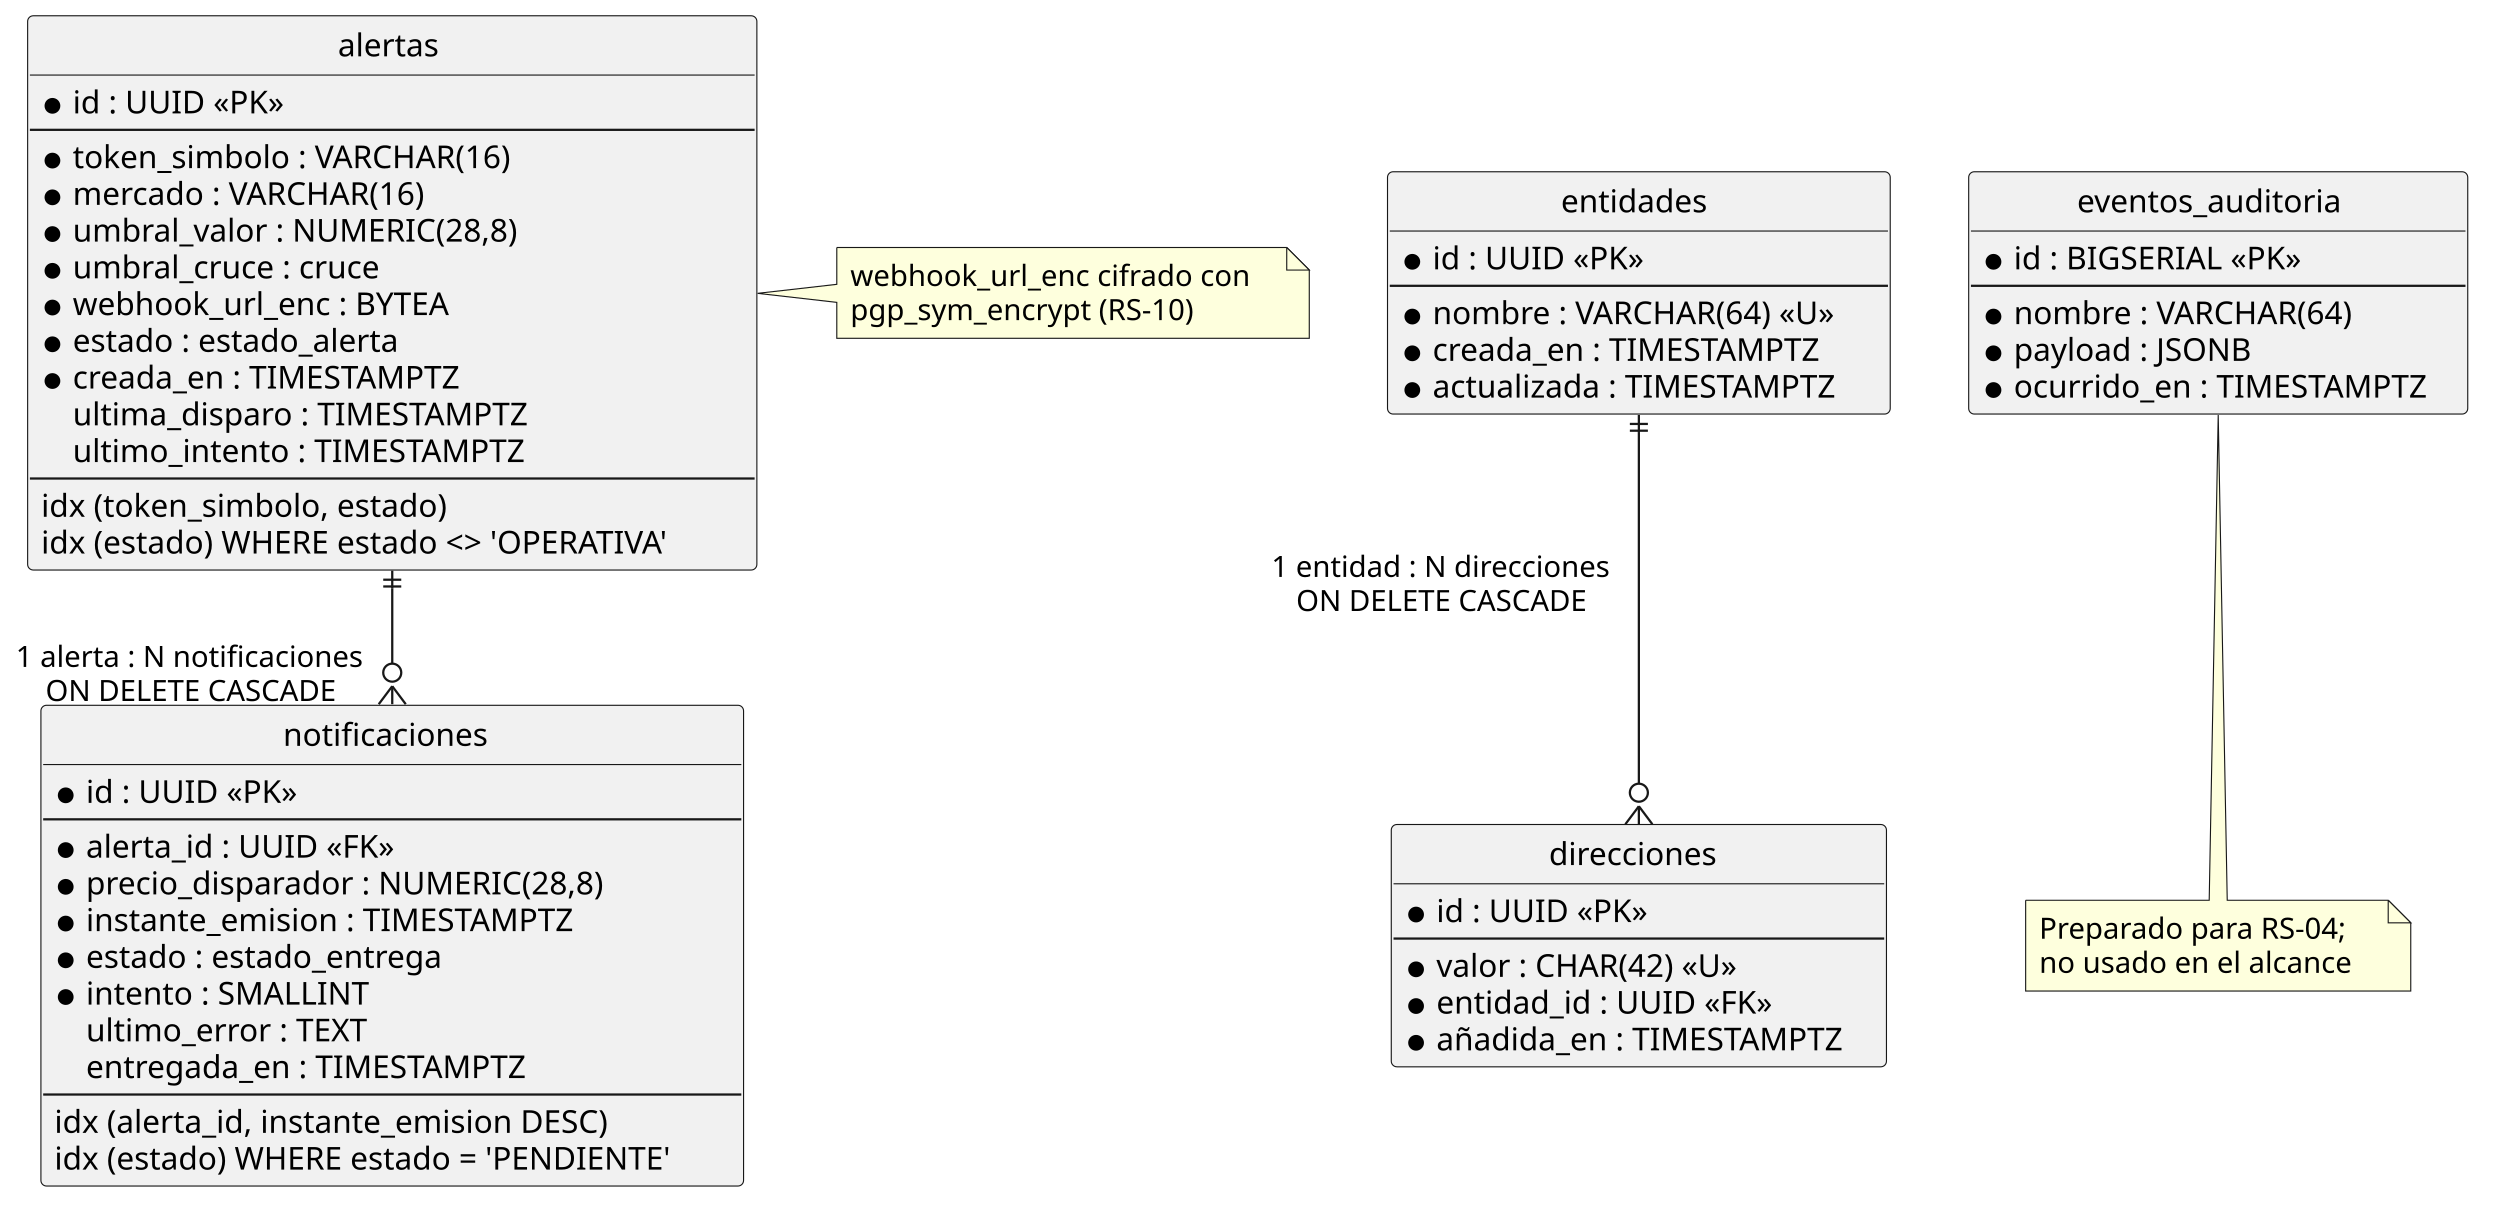
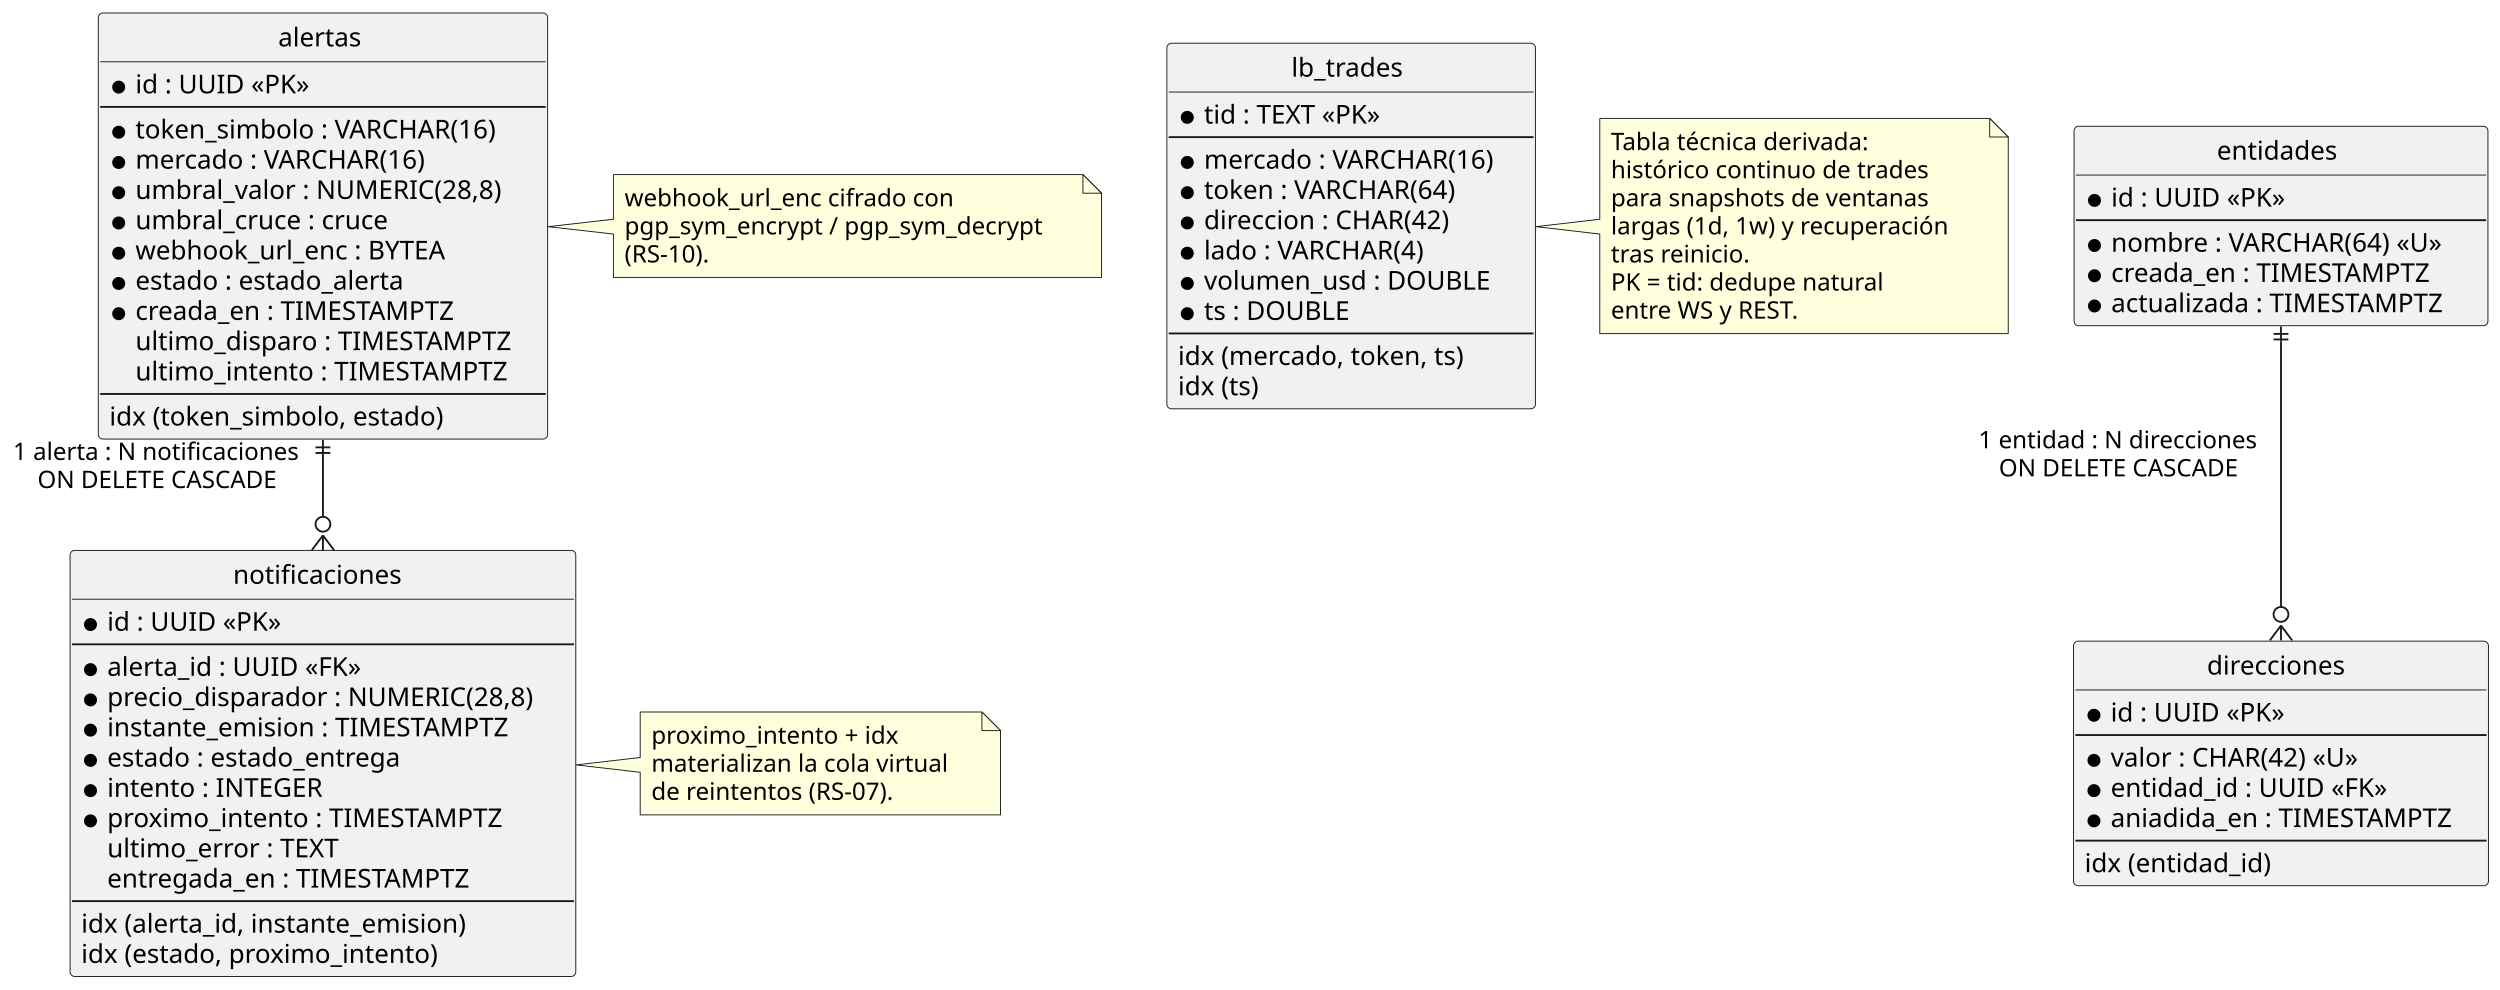
- <svg xmlns="http://www.w3.org/2000/svg" contentStyleType="text/css" data-diagram-type="CLASS" height="541px" preserveAspectRatio="none" style="width:1109px;height:541px;background:#FFFFFF;" version="1.1" viewBox="0 0 1109 541" width="1109px" zoomAndPan="magnify">
+ <svg xmlns="http://www.w3.org/2000/svg" contentStyleType="text/css" data-diagram-type="CLASS" height="533px" preserveAspectRatio="none" style="width:1347px;height:533px;background:#FFFFFF;" version="1.1" viewBox="0 0 1347 533" width="1347px" zoomAndPan="magnify">
  <defs />
  <g>
    <g class="entity" data-qualified-name="ENT" data-source-line="5" id="ent0002">
-       <rect fill="#F1F1F1" height="107.484" rx="2.5" ry="2.5" style="stroke:#181818;stroke-width:0.5;" width="223.005" x="615.5" y="76.19" />
-       <text fill="#000000" font-family="sans-serif" font-size="14" lengthAdjust="spacing" textLength="69.125" x="692.44" y="94.185">entidades</text>
-       <line style="stroke:#181818;stroke-width:0.5;" x1="616.5" x2="837.505" y1="102.487" y2="102.487" />
-       <g data-visibility-modifier="IE_MANDATORY">
-         <ellipse cx="626.5" cy="116.135" fill="#000000" rx="3" ry="3" style="stroke:#000000;stroke-width:1;" />
-       </g>
-       <text fill="#000000" font-family="sans-serif" font-size="14" lengthAdjust="spacing" textLength="101.001" x="635.5" y="119.482">id : UUID «PK»</text>
-       <line style="stroke:#181818;stroke-width:1;" x1="616.5" x2="837.505" y1="126.784" y2="126.784" />
-       <g data-visibility-modifier="IE_MANDATORY">
-         <ellipse cx="626.5" cy="140.432" fill="#000000" rx="3" ry="3" style="stroke:#000000;stroke-width:1;" />
-       </g>
-       <text fill="#000000" font-family="sans-serif" font-size="14" lengthAdjust="spacing" textLength="197.005" x="635.5" y="143.779">nombre : VARCHAR(64) «U»</text>
-       <g data-visibility-modifier="IE_MANDATORY">
-         <ellipse cx="626.5" cy="156.729" fill="#000000" rx="3" ry="3" style="stroke:#000000;stroke-width:1;" />
-       </g>
-       <text fill="#000000" font-family="sans-serif" font-size="14" lengthAdjust="spacing" textLength="185.5" x="635.5" y="160.076">creada_en : TIMESTAMPTZ</text>
-       <g data-visibility-modifier="IE_MANDATORY">
-         <ellipse cx="626.5" cy="173.026" fill="#000000" rx="3" ry="3" style="stroke:#000000;stroke-width:1;" />
-       </g>
-       <text fill="#000000" font-family="sans-serif" font-size="14" lengthAdjust="spacing" textLength="193.293" x="635.5" y="176.373">actualizada : TIMESTAMPTZ</text>
+       <rect fill="#F1F1F1" height="107.484" rx="2.5" ry="2.5" style="stroke:#181818;stroke-width:0.5;" width="223.005" x="1117.5" y="68.03" />
+       <text fill="#000000" font-family="sans-serif" font-size="14" lengthAdjust="spacing" textLength="69.125" x="1194.44" y="86.025">entidades</text>
+       <line style="stroke:#181818;stroke-width:0.5;" x1="1118.5" x2="1339.505" y1="94.327" y2="94.327" />
+       <g data-visibility-modifier="IE_MANDATORY">
+         <ellipse cx="1128.5" cy="107.975" fill="#000000" rx="3" ry="3" style="stroke:#000000;stroke-width:1;" />
+       </g>
+       <text fill="#000000" font-family="sans-serif" font-size="14" lengthAdjust="spacing" textLength="101.001" x="1137.5" y="111.322">id : UUID «PK»</text>
+       <line style="stroke:#181818;stroke-width:1;" x1="1118.5" x2="1339.505" y1="118.624" y2="118.624" />
+       <g data-visibility-modifier="IE_MANDATORY">
+         <ellipse cx="1128.5" cy="132.272" fill="#000000" rx="3" ry="3" style="stroke:#000000;stroke-width:1;" />
+       </g>
+       <text fill="#000000" font-family="sans-serif" font-size="14" lengthAdjust="spacing" textLength="197.005" x="1137.5" y="135.619">nombre : VARCHAR(64) «U»</text>
+       <g data-visibility-modifier="IE_MANDATORY">
+         <ellipse cx="1128.5" cy="148.569" fill="#000000" rx="3" ry="3" style="stroke:#000000;stroke-width:1;" />
+       </g>
+       <text fill="#000000" font-family="sans-serif" font-size="14" lengthAdjust="spacing" textLength="185.5" x="1137.5" y="151.916">creada_en : TIMESTAMPTZ</text>
+       <g data-visibility-modifier="IE_MANDATORY">
+         <ellipse cx="1128.5" cy="164.866" fill="#000000" rx="3" ry="3" style="stroke:#000000;stroke-width:1;" />
+       </g>
+       <text fill="#000000" font-family="sans-serif" font-size="14" lengthAdjust="spacing" textLength="193.293" x="1137.5" y="168.213">actualizada : TIMESTAMPTZ</text>
    </g>
    <g class="entity" data-qualified-name="DIR" data-source-line="13" id="ent0003">
-       <rect fill="#F1F1F1" height="107.484" rx="2.5" ry="2.5" style="stroke:#181818;stroke-width:0.5;" width="219.662" x="617.17" y="365.75" />
-       <text fill="#000000" font-family="sans-serif" font-size="14" lengthAdjust="spacing" textLength="79.775" x="687.113" y="383.745">direcciones</text>
-       <line style="stroke:#181818;stroke-width:0.5;" x1="618.17" x2="835.832" y1="392.047" y2="392.047" />
-       <g data-visibility-modifier="IE_MANDATORY">
-         <ellipse cx="628.17" cy="405.695" fill="#000000" rx="3" ry="3" style="stroke:#000000;stroke-width:1;" />
-       </g>
-       <text fill="#000000" font-family="sans-serif" font-size="14" lengthAdjust="spacing" textLength="101.001" x="637.17" y="409.042">id : UUID «PK»</text>
-       <line style="stroke:#181818;stroke-width:1;" x1="618.17" x2="835.832" y1="416.344" y2="416.344" />
-       <g data-visibility-modifier="IE_MANDATORY">
-         <ellipse cx="628.17" cy="429.992" fill="#000000" rx="3" ry="3" style="stroke:#000000;stroke-width:1;" />
-       </g>
-       <text fill="#000000" font-family="sans-serif" font-size="14" lengthAdjust="spacing" textLength="148.866" x="637.17" y="433.339">valor : CHAR(42) «U»</text>
-       <g data-visibility-modifier="IE_MANDATORY">
-         <ellipse cx="628.17" cy="446.289" fill="#000000" rx="3" ry="3" style="stroke:#000000;stroke-width:1;" />
-       </g>
-       <text fill="#000000" font-family="sans-serif" font-size="14" lengthAdjust="spacing" textLength="160.829" x="637.17" y="449.636">entidad_id : UUID «FK»</text>
-       <g data-visibility-modifier="IE_MANDATORY">
-         <ellipse cx="628.17" cy="462.586" fill="#000000" rx="3" ry="3" style="stroke:#000000;stroke-width:1;" />
-       </g>
-       <text fill="#000000" font-family="sans-serif" font-size="14" lengthAdjust="spacing" textLength="193.662" x="637.17" y="465.933">añadida_en : TIMESTAMPTZ</text>
-     </g>
-     <g class="entity" data-qualified-name="ALER" data-source-line="21" id="ent0004">
-       <rect fill="#F1F1F1" height="245.859" rx="2.5" ry="2.5" style="stroke:#181818;stroke-width:0.5;" width="323.486" x="12.26" y="7" />
-       <text fill="#000000" font-family="sans-serif" font-size="14" lengthAdjust="spacing" textLength="48.2" x="149.903" y="24.995">alertas</text>
-       <line style="stroke:#181818;stroke-width:0.5;" x1="13.26" x2="334.746" y1="33.297" y2="33.297" />
-       <g data-visibility-modifier="IE_MANDATORY">
-         <ellipse cx="23.26" cy="46.945" fill="#000000" rx="3" ry="3" style="stroke:#000000;stroke-width:1;" />
-       </g>
-       <text fill="#000000" font-family="sans-serif" font-size="14" lengthAdjust="spacing" textLength="101.001" x="32.26" y="50.292">id : UUID «PK»</text>
-       <line style="stroke:#181818;stroke-width:1;" x1="13.26" x2="334.746" y1="57.594" y2="57.594" />
-       <g data-visibility-modifier="IE_MANDATORY">
-         <ellipse cx="23.26" cy="71.242" fill="#000000" rx="3" ry="3" style="stroke:#000000;stroke-width:1;" />
-       </g>
-       <text fill="#000000" font-family="sans-serif" font-size="14" lengthAdjust="spacing" textLength="212.222" x="32.26" y="74.589">token_simbolo : VARCHAR(16)</text>
-       <g data-visibility-modifier="IE_MANDATORY">
-         <ellipse cx="23.26" cy="87.539" fill="#000000" rx="3" ry="3" style="stroke:#000000;stroke-width:1;" />
-       </g>
-       <text fill="#000000" font-family="sans-serif" font-size="14" lengthAdjust="spacing" textLength="172.58" x="32.26" y="90.886">mercado : VARCHAR(16)</text>
-       <g data-visibility-modifier="IE_MANDATORY">
-         <ellipse cx="23.26" cy="103.836" fill="#000000" rx="3" ry="3" style="stroke:#000000;stroke-width:1;" />
-       </g>
-       <text fill="#000000" font-family="sans-serif" font-size="14" lengthAdjust="spacing" textLength="212.686" x="32.26" y="107.183">umbral_valor : NUMERIC(28,8)</text>
-       <g data-visibility-modifier="IE_MANDATORY">
-         <ellipse cx="23.26" cy="120.133" fill="#000000" rx="3" ry="3" style="stroke:#000000;stroke-width:1;" />
-       </g>
-       <text fill="#000000" font-family="sans-serif" font-size="14" lengthAdjust="spacing" textLength="147.513" x="32.26" y="123.48">umbral_cruce : cruce</text>
-       <g data-visibility-modifier="IE_MANDATORY">
-         <ellipse cx="23.26" cy="136.43" fill="#000000" rx="3" ry="3" style="stroke:#000000;stroke-width:1;" />
-       </g>
-       <text fill="#000000" font-family="sans-serif" font-size="14" lengthAdjust="spacing" textLength="179.512" x="32.26" y="139.776">webhook_url_enc : BYTEA</text>
-       <g data-visibility-modifier="IE_MANDATORY">
-         <ellipse cx="23.26" cy="152.727" fill="#000000" rx="3" ry="3" style="stroke:#000000;stroke-width:1;" />
-       </g>
-       <text fill="#000000" font-family="sans-serif" font-size="14" lengthAdjust="spacing" textLength="156.379" x="32.26" y="156.073">estado : estado_alerta</text>
-       <g data-visibility-modifier="IE_MANDATORY">
-         <ellipse cx="23.26" cy="169.023" fill="#000000" rx="3" ry="3" style="stroke:#000000;stroke-width:1;" />
-       </g>
-       <text fill="#000000" font-family="sans-serif" font-size="14" lengthAdjust="spacing" textLength="185.5" x="32.26" y="172.37">creada_en : TIMESTAMPTZ</text>
-       <text fill="#000000" font-family="sans-serif" font-size="14" lengthAdjust="spacing" textLength="216.118" x="32.26" y="188.667">ultima_disparo : TIMESTAMPTZ</text>
-       <text fill="#000000" font-family="sans-serif" font-size="14" lengthAdjust="spacing" textLength="214.04" x="32.26" y="204.964">ultimo_intento : TIMESTAMPTZ</text>
-       <line style="stroke:#181818;stroke-width:1;" x1="13.26" x2="334.746" y1="212.266" y2="212.266" />
-       <text fill="#000000" font-family="sans-serif" font-size="14" lengthAdjust="spacing" textLength="194.141" x="18.26" y="229.261">idx (token_simbolo, estado)</text>
-       <text fill="#000000" font-family="sans-serif" font-size="14" lengthAdjust="spacing" textLength="311.486" x="18.26" y="245.558">idx (estado) WHERE estado &lt;&gt; 'OPERATIVA'</text>
-     </g>
-     <g class="entity" data-qualified-name="NOTI" data-source-line="38" id="ent0005">
-       <rect fill="#F1F1F1" height="213.266" rx="2.5" ry="2.5" style="stroke:#181818;stroke-width:0.5;" width="311.694" x="18.15" y="312.86" />
-       <text fill="#000000" font-family="sans-serif" font-size="14" lengthAdjust="spacing" textLength="96.845" x="125.575" y="330.855">notificaciones</text>
-       <line style="stroke:#181818;stroke-width:0.5;" x1="19.15" x2="328.844" y1="339.157" y2="339.157" />
-       <g data-visibility-modifier="IE_MANDATORY">
-         <ellipse cx="29.15" cy="352.805" fill="#000000" rx="3" ry="3" style="stroke:#000000;stroke-width:1;" />
-       </g>
-       <text fill="#000000" font-family="sans-serif" font-size="14" lengthAdjust="spacing" textLength="101.001" x="38.15" y="356.152">id : UUID «PK»</text>
-       <line style="stroke:#181818;stroke-width:1;" x1="19.15" x2="328.844" y1="363.454" y2="363.454" />
-       <g data-visibility-modifier="IE_MANDATORY">
-         <ellipse cx="29.15" cy="377.102" fill="#000000" rx="3" ry="3" style="stroke:#000000;stroke-width:1;" />
-       </g>
-       <text fill="#000000" font-family="sans-serif" font-size="14" lengthAdjust="spacing" textLength="148.518" x="38.15" y="380.449">alerta_id : UUID «FK»</text>
-       <g data-visibility-modifier="IE_MANDATORY">
-         <ellipse cx="29.15" cy="393.399" fill="#000000" rx="3" ry="3" style="stroke:#000000;stroke-width:1;" />
-       </g>
-       <text fill="#000000" font-family="sans-serif" font-size="14" lengthAdjust="spacing" textLength="246.477" x="38.15" y="396.746">precio_disparador : NUMERIC(28,8)</text>
-       <g data-visibility-modifier="IE_MANDATORY">
-         <ellipse cx="29.15" cy="409.696" fill="#000000" rx="3" ry="3" style="stroke:#000000;stroke-width:1;" />
-       </g>
-       <text fill="#000000" font-family="sans-serif" font-size="14" lengthAdjust="spacing" textLength="231.766" x="38.15" y="413.043">instante_emision : TIMESTAMPTZ</text>
-       <g data-visibility-modifier="IE_MANDATORY">
-         <ellipse cx="29.15" cy="425.993" fill="#000000" rx="3" ry="3" style="stroke:#000000;stroke-width:1;" />
-       </g>
-       <text fill="#000000" font-family="sans-serif" font-size="14" lengthAdjust="spacing" textLength="170.283" x="38.15" y="429.339">estado : estado_entrega</text>
-       <g data-visibility-modifier="IE_MANDATORY">
-         <ellipse cx="29.15" cy="442.29" fill="#000000" rx="3" ry="3" style="stroke:#000000;stroke-width:1;" />
-       </g>
-       <text fill="#000000" font-family="sans-serif" font-size="14" lengthAdjust="spacing" textLength="132.706" x="38.15" y="445.636">intento : SMALLINT</text>
-       <text fill="#000000" font-family="sans-serif" font-size="14" lengthAdjust="spacing" textLength="134.948" x="38.15" y="461.933">ultimo_error : TEXT</text>
-       <text fill="#000000" font-family="sans-serif" font-size="14" lengthAdjust="spacing" textLength="209.665" x="38.15" y="478.23">entregada_en : TIMESTAMPTZ</text>
-       <line style="stroke:#181818;stroke-width:1;" x1="19.15" x2="328.844" y1="485.532" y2="485.532" />
-       <text fill="#000000" font-family="sans-serif" font-size="14" lengthAdjust="spacing" textLength="267.62" x="24.15" y="502.527">idx (alerta_id, instante_emision DESC)</text>
-       <text fill="#000000" font-family="sans-serif" font-size="14" lengthAdjust="spacing" textLength="299.694" x="24.15" y="518.824">idx (estado) WHERE estado = 'PENDIENTE'</text>
-     </g>
-     <g class="entity" data-qualified-name="AUD" data-source-line="53" id="ent0006">
-       <rect fill="#F1F1F1" height="107.484" rx="2.5" ry="2.5" style="stroke:#181818;stroke-width:0.5;" width="221.378" x="873.31" y="76.19" />
-       <text fill="#000000" font-family="sans-serif" font-size="14" lengthAdjust="spacing" textLength="125.241" x="921.378" y="94.185">eventos_auditoria</text>
-       <line style="stroke:#181818;stroke-width:0.5;" x1="874.31" x2="1093.688" y1="102.487" y2="102.487" />
-       <g data-visibility-modifier="IE_MANDATORY">
-         <ellipse cx="884.31" cy="116.135" fill="#000000" rx="3" ry="3" style="stroke:#000000;stroke-width:1;" />
-       </g>
-       <text fill="#000000" font-family="sans-serif" font-size="14" lengthAdjust="spacing" textLength="139.145" x="893.31" y="119.482">id : BIGSERIAL «PK»</text>
-       <line style="stroke:#181818;stroke-width:1;" x1="874.31" x2="1093.688" y1="126.784" y2="126.784" />
-       <g data-visibility-modifier="IE_MANDATORY">
-         <ellipse cx="884.31" cy="140.432" fill="#000000" rx="3" ry="3" style="stroke:#000000;stroke-width:1;" />
-       </g>
-       <text fill="#000000" font-family="sans-serif" font-size="14" lengthAdjust="spacing" textLength="165.177" x="893.31" y="143.779">nombre : VARCHAR(64)</text>
-       <g data-visibility-modifier="IE_MANDATORY">
-         <ellipse cx="884.31" cy="156.729" fill="#000000" rx="3" ry="3" style="stroke:#000000;stroke-width:1;" />
-       </g>
-       <text fill="#000000" font-family="sans-serif" font-size="14" lengthAdjust="spacing" textLength="113.401" x="893.31" y="160.076">payload : JSONB</text>
-       <g data-visibility-modifier="IE_MANDATORY">
-         <ellipse cx="884.31" cy="173.026" fill="#000000" rx="3" ry="3" style="stroke:#000000;stroke-width:1;" />
-       </g>
-       <text fill="#000000" font-family="sans-serif" font-size="14" lengthAdjust="spacing" textLength="195.378" x="893.31" y="176.373">ocurrido_en : TIMESTAMPTZ</text>
-     </g>
-     <g class="entity" data-qualified-name="GMN9" data-source-line="65" id="ent0010">
-       <path d="M371.2,109.8 L371.2,126.13 L336.05,130.13 L371.2,134.13 L371.2,150.066 A0,0 0 0 0 371.2,150.066 L580.795,150.066 A0,0 0 0 0 580.795,150.066 L580.795,119.8 L570.795,109.8 L371.2,109.8 A0,0 0 0 0 371.2,109.8" fill="#FEFFDD" style="stroke:#181818;stroke-width:0.5;" />
-       <path d="M570.795,109.8 L570.795,119.8 L580.795,119.8 L570.795,109.8" fill="#FEFFDD" style="stroke:#181818;stroke-width:0.5;" />
-       <text fill="#000000" font-family="sans-serif" font-size="13" lengthAdjust="spacing" textLength="188.595" x="377.2" y="126.867">webhook_url_enc cifrado con</text>
-       <text fill="#000000" font-family="sans-serif" font-size="13" lengthAdjust="spacing" textLength="167.451" x="377.2" y="142">pgp_sym_encrypt (RS-10)</text>
-     </g>
-     <g class="entity" data-qualified-name="GMN12" data-source-line="70" id="ent0013">
-       <path d="M898.58,399.36 L898.58,439.626 A0,0 0 0 0 898.58,439.626 L1069.41,439.626 A0,0 0 0 0 1069.41,439.626 L1069.41,409.36 L1059.41,399.36 L988,399.36 L984,184.06 L980,399.36 L898.58,399.36 A0,0 0 0 0 898.58,399.36" fill="#FEFFDD" style="stroke:#181818;stroke-width:0.5;" />
-       <path d="M1059.41,399.36 L1059.41,409.36 L1069.41,409.36 L1059.41,399.36" fill="#FEFFDD" style="stroke:#181818;stroke-width:0.5;" />
-       <text fill="#000000" font-family="sans-serif" font-size="13" lengthAdjust="spacing" textLength="147.608" x="904.58" y="416.427">Preparado para RS-04;</text>
-       <text fill="#000000" font-family="sans-serif" font-size="13" lengthAdjust="spacing" textLength="149.83" x="904.58" y="431.56">no usado en el alcance</text>
-     </g>
-     <g class="link" data-entity-1="ent0002" data-entity-2="ent0003" data-link-type="crowfoot" data-source-line="61" id="lnk7">
-       <path codeLine="61" d="M727,192.06 C727,243.95 727,295.84 727,347.64" fill="none" id="ENT-DIR" style="stroke:#181818;stroke-width:1;" />
-       <line style="stroke:#181818;stroke-width:1;" x1="723" x2="731" y1="188.06" y2="188.06" />
-       <line style="stroke:#181818;stroke-width:1;" x1="723" x2="731" y1="191.06" y2="191.06" />
-       <line style="stroke:#181818;stroke-width:1;" x1="727" x2="727" y1="192.06" y2="184.06" />
-       <line style="stroke:#181818;stroke-width:1;" x1="727" x2="733" y1="357.64" y2="365.64" />
-       <line style="stroke:#181818;stroke-width:1;" x1="727" x2="721" y1="357.64" y2="365.64" />
-       <line style="stroke:#181818;stroke-width:1;" x1="727" x2="727" y1="357.64" y2="365.64" />
-       <ellipse cx="727" cy="351.64" fill="none" rx="4" ry="4" style="stroke:#181818;stroke-width:1;" />
-       <text fill="#000000" font-family="sans-serif" font-size="13" lengthAdjust="spacing" textLength="162.398" x="564" y="255.917">1 entidad : N direcciones</text>
-       <text fill="#000000" font-family="sans-serif" font-size="13" lengthAdjust="spacing" textLength="140.474" x="574.962" y="271.05">ON DELETE CASCADE</text>
-     </g>
-     <g class="link" data-entity-1="ent0004" data-entity-2="ent0005" data-link-type="crowfoot" data-source-line="62" id="lnk8">
-       <path codeLine="62" d="M174,261.16 C174,280.86 174,275.11 174,294.39" fill="none" id="ALER-NOTI" style="stroke:#181818;stroke-width:1;" />
-       <line style="stroke:#181818;stroke-width:1;" x1="170" x2="178" y1="257.16" y2="257.16" />
-       <line style="stroke:#181818;stroke-width:1;" x1="170" x2="178" y1="260.16" y2="260.16" />
-       <line style="stroke:#181818;stroke-width:1;" x1="174" x2="174" y1="261.16" y2="253.16" />
-       <line style="stroke:#181818;stroke-width:1;" x1="174" x2="180" y1="304.39" y2="312.39" />
-       <line style="stroke:#181818;stroke-width:1;" x1="174" x2="168" y1="304.39" y2="312.39" />
-       <line style="stroke:#181818;stroke-width:1;" x1="174" x2="174" y1="304.39" y2="312.39" />
-       <ellipse cx="174" cy="298.39" fill="none" rx="4" ry="4" style="stroke:#181818;stroke-width:1;" />
-       <text fill="#000000" font-family="sans-serif" font-size="13" lengthAdjust="spacing" textLength="166.816" x="7" y="295.837">1 alerta : N notificaciones</text>
-       <text fill="#000000" font-family="sans-serif" font-size="13" lengthAdjust="spacing" textLength="140.474" x="20.171" y="310.97">ON DELETE CASCADE</text>
+       <rect fill="#F1F1F1" height="131.781" rx="2.5" ry="2.5" style="stroke:#181818;stroke-width:0.5;" width="223.552" x="1117.22" y="345.45" />
+       <text fill="#000000" font-family="sans-serif" font-size="14" lengthAdjust="spacing" textLength="79.775" x="1189.108" y="363.445">direcciones</text>
+       <line style="stroke:#181818;stroke-width:0.5;" x1="1118.22" x2="1339.772" y1="371.747" y2="371.747" />
+       <g data-visibility-modifier="IE_MANDATORY">
+         <ellipse cx="1128.22" cy="385.395" fill="#000000" rx="3" ry="3" style="stroke:#000000;stroke-width:1;" />
+       </g>
+       <text fill="#000000" font-family="sans-serif" font-size="14" lengthAdjust="spacing" textLength="101.001" x="1137.22" y="388.742">id : UUID «PK»</text>
+       <line style="stroke:#181818;stroke-width:1;" x1="1118.22" x2="1339.772" y1="396.044" y2="396.044" />
+       <g data-visibility-modifier="IE_MANDATORY">
+         <ellipse cx="1128.22" cy="409.692" fill="#000000" rx="3" ry="3" style="stroke:#000000;stroke-width:1;" />
+       </g>
+       <text fill="#000000" font-family="sans-serif" font-size="14" lengthAdjust="spacing" textLength="148.866" x="1137.22" y="413.039">valor : CHAR(42) «U»</text>
+       <g data-visibility-modifier="IE_MANDATORY">
+         <ellipse cx="1128.22" cy="425.989" fill="#000000" rx="3" ry="3" style="stroke:#000000;stroke-width:1;" />
+       </g>
+       <text fill="#000000" font-family="sans-serif" font-size="14" lengthAdjust="spacing" textLength="160.829" x="1137.22" y="429.336">entidad_id : UUID «FK»</text>
+       <g data-visibility-modifier="IE_MANDATORY">
+         <ellipse cx="1128.22" cy="442.286" fill="#000000" rx="3" ry="3" style="stroke:#000000;stroke-width:1;" />
+       </g>
+       <text fill="#000000" font-family="sans-serif" font-size="14" lengthAdjust="spacing" textLength="197.552" x="1137.22" y="445.633">aniadida_en : TIMESTAMPTZ</text>
+       <line style="stroke:#181818;stroke-width:1;" x1="1118.22" x2="1339.772" y1="452.934" y2="452.934" />
+       <text fill="#000000" font-family="sans-serif" font-size="14" lengthAdjust="spacing" textLength="109.43" x="1123.22" y="469.93">idx (entidad_id)</text>
+     </g>
+     <g class="entity" data-qualified-name="ALER" data-source-line="23" id="ent0004">
+       <rect fill="#F1F1F1" height="229.562" rx="2.5" ry="2.5" style="stroke:#181818;stroke-width:0.5;" width="242.105" x="52.95" y="7" />
+       <text fill="#000000" font-family="sans-serif" font-size="14" lengthAdjust="spacing" textLength="48.2" x="149.902" y="24.995">alertas</text>
+       <line style="stroke:#181818;stroke-width:0.5;" x1="53.95" x2="294.055" y1="33.297" y2="33.297" />
+       <g data-visibility-modifier="IE_MANDATORY">
+         <ellipse cx="63.95" cy="46.945" fill="#000000" rx="3" ry="3" style="stroke:#000000;stroke-width:1;" />
+       </g>
+       <text fill="#000000" font-family="sans-serif" font-size="14" lengthAdjust="spacing" textLength="101.001" x="72.95" y="50.292">id : UUID «PK»</text>
+       <line style="stroke:#181818;stroke-width:1;" x1="53.95" x2="294.055" y1="57.594" y2="57.594" />
+       <g data-visibility-modifier="IE_MANDATORY">
+         <ellipse cx="63.95" cy="71.242" fill="#000000" rx="3" ry="3" style="stroke:#000000;stroke-width:1;" />
+       </g>
+       <text fill="#000000" font-family="sans-serif" font-size="14" lengthAdjust="spacing" textLength="212.222" x="72.95" y="74.589">token_simbolo : VARCHAR(16)</text>
+       <g data-visibility-modifier="IE_MANDATORY">
+         <ellipse cx="63.95" cy="87.539" fill="#000000" rx="3" ry="3" style="stroke:#000000;stroke-width:1;" />
+       </g>
+       <text fill="#000000" font-family="sans-serif" font-size="14" lengthAdjust="spacing" textLength="172.58" x="72.95" y="90.886">mercado : VARCHAR(16)</text>
+       <g data-visibility-modifier="IE_MANDATORY">
+         <ellipse cx="63.95" cy="103.836" fill="#000000" rx="3" ry="3" style="stroke:#000000;stroke-width:1;" />
+       </g>
+       <text fill="#000000" font-family="sans-serif" font-size="14" lengthAdjust="spacing" textLength="212.686" x="72.95" y="107.183">umbral_valor : NUMERIC(28,8)</text>
+       <g data-visibility-modifier="IE_MANDATORY">
+         <ellipse cx="63.95" cy="120.133" fill="#000000" rx="3" ry="3" style="stroke:#000000;stroke-width:1;" />
+       </g>
+       <text fill="#000000" font-family="sans-serif" font-size="14" lengthAdjust="spacing" textLength="147.513" x="72.95" y="123.48">umbral_cruce : cruce</text>
+       <g data-visibility-modifier="IE_MANDATORY">
+         <ellipse cx="63.95" cy="136.43" fill="#000000" rx="3" ry="3" style="stroke:#000000;stroke-width:1;" />
+       </g>
+       <text fill="#000000" font-family="sans-serif" font-size="14" lengthAdjust="spacing" textLength="179.512" x="72.95" y="139.776">webhook_url_enc : BYTEA</text>
+       <g data-visibility-modifier="IE_MANDATORY">
+         <ellipse cx="63.95" cy="152.727" fill="#000000" rx="3" ry="3" style="stroke:#000000;stroke-width:1;" />
+       </g>
+       <text fill="#000000" font-family="sans-serif" font-size="14" lengthAdjust="spacing" textLength="156.379" x="72.95" y="156.073">estado : estado_alerta</text>
+       <g data-visibility-modifier="IE_MANDATORY">
+         <ellipse cx="63.95" cy="169.023" fill="#000000" rx="3" ry="3" style="stroke:#000000;stroke-width:1;" />
+       </g>
+       <text fill="#000000" font-family="sans-serif" font-size="14" lengthAdjust="spacing" textLength="185.5" x="72.95" y="172.37">creada_en : TIMESTAMPTZ</text>
+       <text fill="#000000" font-family="sans-serif" font-size="14" lengthAdjust="spacing" textLength="216.105" x="72.95" y="188.667">ultimo_disparo : TIMESTAMPTZ</text>
+       <text fill="#000000" font-family="sans-serif" font-size="14" lengthAdjust="spacing" textLength="214.04" x="72.95" y="204.964">ultimo_intento : TIMESTAMPTZ</text>
+       <line style="stroke:#181818;stroke-width:1;" x1="53.95" x2="294.055" y1="212.266" y2="212.266" />
+       <text fill="#000000" font-family="sans-serif" font-size="14" lengthAdjust="spacing" textLength="194.141" x="58.95" y="229.261">idx (token_simbolo, estado)</text>
+     </g>
+     <g class="entity" data-qualified-name="NOTI" data-source-line="39" id="ent0005">
+       <rect fill="#F1F1F1" height="229.562" rx="2.5" ry="2.5" style="stroke:#181818;stroke-width:0.5;" width="272.477" x="37.76" y="296.56" />
+       <text fill="#000000" font-family="sans-serif" font-size="14" lengthAdjust="spacing" textLength="96.845" x="125.576" y="314.555">notificaciones</text>
+       <line style="stroke:#181818;stroke-width:0.5;" x1="38.76" x2="309.237" y1="322.857" y2="322.857" />
+       <g data-visibility-modifier="IE_MANDATORY">
+         <ellipse cx="48.76" cy="336.505" fill="#000000" rx="3" ry="3" style="stroke:#000000;stroke-width:1;" />
+       </g>
+       <text fill="#000000" font-family="sans-serif" font-size="14" lengthAdjust="spacing" textLength="101.001" x="57.76" y="339.852">id : UUID «PK»</text>
+       <line style="stroke:#181818;stroke-width:1;" x1="38.76" x2="309.237" y1="347.154" y2="347.154" />
+       <g data-visibility-modifier="IE_MANDATORY">
+         <ellipse cx="48.76" cy="360.802" fill="#000000" rx="3" ry="3" style="stroke:#000000;stroke-width:1;" />
+       </g>
+       <text fill="#000000" font-family="sans-serif" font-size="14" lengthAdjust="spacing" textLength="148.518" x="57.76" y="364.149">alerta_id : UUID «FK»</text>
+       <g data-visibility-modifier="IE_MANDATORY">
+         <ellipse cx="48.76" cy="377.099" fill="#000000" rx="3" ry="3" style="stroke:#000000;stroke-width:1;" />
+       </g>
+       <text fill="#000000" font-family="sans-serif" font-size="14" lengthAdjust="spacing" textLength="246.477" x="57.76" y="380.446">precio_disparador : NUMERIC(28,8)</text>
+       <g data-visibility-modifier="IE_MANDATORY">
+         <ellipse cx="48.76" cy="393.396" fill="#000000" rx="3" ry="3" style="stroke:#000000;stroke-width:1;" />
+       </g>
+       <text fill="#000000" font-family="sans-serif" font-size="14" lengthAdjust="spacing" textLength="231.766" x="57.76" y="396.743">instante_emision : TIMESTAMPTZ</text>
+       <g data-visibility-modifier="IE_MANDATORY">
+         <ellipse cx="48.76" cy="409.693" fill="#000000" rx="3" ry="3" style="stroke:#000000;stroke-width:1;" />
+       </g>
+       <text fill="#000000" font-family="sans-serif" font-size="14" lengthAdjust="spacing" textLength="170.283" x="57.76" y="413.039">estado : estado_entrega</text>
+       <g data-visibility-modifier="IE_MANDATORY">
+         <ellipse cx="48.76" cy="425.99" fill="#000000" rx="3" ry="3" style="stroke:#000000;stroke-width:1;" />
+       </g>
+       <text fill="#000000" font-family="sans-serif" font-size="14" lengthAdjust="spacing" textLength="124.831" x="57.76" y="429.336">intento : INTEGER</text>
+       <g data-visibility-modifier="IE_MANDATORY">
+         <ellipse cx="48.76" cy="442.287" fill="#000000" rx="3" ry="3" style="stroke:#000000;stroke-width:1;" />
+       </g>
+       <text fill="#000000" font-family="sans-serif" font-size="14" lengthAdjust="spacing" textLength="227.281" x="57.76" y="445.633">proximo_intento : TIMESTAMPTZ</text>
+       <text fill="#000000" font-family="sans-serif" font-size="14" lengthAdjust="spacing" textLength="134.948" x="57.76" y="461.93">ultimo_error : TEXT</text>
+       <text fill="#000000" font-family="sans-serif" font-size="14" lengthAdjust="spacing" textLength="209.665" x="57.76" y="478.227">entregada_en : TIMESTAMPTZ</text>
+       <line style="stroke:#181818;stroke-width:1;" x1="38.76" x2="309.237" y1="485.529" y2="485.529" />
+       <text fill="#000000" font-family="sans-serif" font-size="14" lengthAdjust="spacing" textLength="224.882" x="43.76" y="502.524">idx (alerta_id, instante_emision)</text>
+       <text fill="#000000" font-family="sans-serif" font-size="14" lengthAdjust="spacing" textLength="207.143" x="43.76" y="518.821">idx (estado, proximo_intento)</text>
+     </g>
+     <g class="entity" data-qualified-name="LBT" data-source-line="55" id="ent0006">
+       <rect fill="#F1F1F1" height="196.969" rx="2.5" ry="2.5" style="stroke:#181818;stroke-width:0.5;" width="198.58" x="628.71" y="23.29" />
+       <text fill="#000000" font-family="sans-serif" font-size="14" lengthAdjust="spacing" textLength="64.394" x="695.803" y="41.285">lb_trades</text>
+       <line style="stroke:#181818;stroke-width:0.5;" x1="629.71" x2="826.29" y1="49.587" y2="49.587" />
+       <g data-visibility-modifier="IE_MANDATORY">
+         <ellipse cx="639.71" cy="63.235" fill="#000000" rx="3" ry="3" style="stroke:#000000;stroke-width:1;" />
+       </g>
+       <text fill="#000000" font-family="sans-serif" font-size="14" lengthAdjust="spacing" textLength="106.627" x="648.71" y="66.582">tid : TEXT «PK»</text>
+       <line style="stroke:#181818;stroke-width:1;" x1="629.71" x2="826.29" y1="73.884" y2="73.884" />
+       <g data-visibility-modifier="IE_MANDATORY">
+         <ellipse cx="639.71" cy="87.532" fill="#000000" rx="3" ry="3" style="stroke:#000000;stroke-width:1;" />
+       </g>
+       <text fill="#000000" font-family="sans-serif" font-size="14" lengthAdjust="spacing" textLength="172.58" x="648.71" y="90.879">mercado : VARCHAR(16)</text>
+       <g data-visibility-modifier="IE_MANDATORY">
+         <ellipse cx="639.71" cy="103.829" fill="#000000" rx="3" ry="3" style="stroke:#000000;stroke-width:1;" />
+       </g>
+       <text fill="#000000" font-family="sans-serif" font-size="14" lengthAdjust="spacing" textLength="150.493" x="648.71" y="107.176">token : VARCHAR(64)</text>
+       <g data-visibility-modifier="IE_MANDATORY">
+         <ellipse cx="639.71" cy="120.126" fill="#000000" rx="3" ry="3" style="stroke:#000000;stroke-width:1;" />
+       </g>
+       <text fill="#000000" font-family="sans-serif" font-size="14" lengthAdjust="spacing" textLength="145.831" x="648.71" y="123.473">direccion : CHAR(42)</text>
+       <g data-visibility-modifier="IE_MANDATORY">
+         <ellipse cx="639.71" cy="136.423" fill="#000000" rx="3" ry="3" style="stroke:#000000;stroke-width:1;" />
+       </g>
+       <text fill="#000000" font-family="sans-serif" font-size="14" lengthAdjust="spacing" textLength="131.858" x="648.71" y="139.769">lado : VARCHAR(4)</text>
+       <g data-visibility-modifier="IE_MANDATORY">
+         <ellipse cx="639.71" cy="152.72" fill="#000000" rx="3" ry="3" style="stroke:#000000;stroke-width:1;" />
+       </g>
+       <text fill="#000000" font-family="sans-serif" font-size="14" lengthAdjust="spacing" textLength="164.705" x="648.71" y="156.066">volumen_usd : DOUBLE</text>
+       <g data-visibility-modifier="IE_MANDATORY">
+         <ellipse cx="639.71" cy="169.017" fill="#000000" rx="3" ry="3" style="stroke:#000000;stroke-width:1;" />
+       </g>
+       <text fill="#000000" font-family="sans-serif" font-size="14" lengthAdjust="spacing" textLength="84.697" x="648.71" y="172.363">ts : DOUBLE</text>
+       <line style="stroke:#181818;stroke-width:1;" x1="629.71" x2="826.29" y1="179.665" y2="179.665" />
+       <text fill="#000000" font-family="sans-serif" font-size="14" lengthAdjust="spacing" textLength="168.403" x="634.71" y="196.66">idx (mercado, token, ts)</text>
+       <text fill="#000000" font-family="sans-serif" font-size="14" lengthAdjust="spacing" textLength="49.219" x="634.71" y="212.957">idx (ts)</text>
+     </g>
+     <g class="entity" data-qualified-name="GMN9" data-source-line="73" id="ent0010">
+       <path d="M330.51,94.08 L330.51,118.12 L295.3,122.12 L330.51,126.12 L330.51,149.478 A0,0 0 0 0 330.51,149.478 L593.483,149.478 A0,0 0 0 0 593.483,149.478 L593.483,104.08 L583.483,94.08 L330.51,94.08 A0,0 0 0 0 330.51,94.08" fill="#FEFFDD" style="stroke:#181818;stroke-width:0.5;" />
+       <path d="M583.483,94.08 L583.483,104.08 L593.483,104.08 L583.483,94.08" fill="#FEFFDD" style="stroke:#181818;stroke-width:0.5;" />
+       <text fill="#000000" font-family="sans-serif" font-size="13" lengthAdjust="spacing" textLength="188.595" x="336.51" y="111.147">webhook_url_enc cifrado con</text>
+       <text fill="#000000" font-family="sans-serif" font-size="13" lengthAdjust="spacing" textLength="241.973" x="336.51" y="126.28">pgp_sym_encrypt / pgp_sym_decrypt</text>
+       <text fill="#000000" font-family="sans-serif" font-size="13" lengthAdjust="spacing" textLength="52.794" x="336.51" y="141.412">(RS-10).</text>
+     </g>
+     <g class="entity" data-qualified-name="GMN12" data-source-line="79" id="ent0013">
+       <path d="M344.94,383.64 L344.94,408.12 L310.36,412.12 L344.94,416.12 L344.94,439.038 A0,0 0 0 0 344.94,439.038 L539.06,439.038 A0,0 0 0 0 539.06,439.038 L539.06,393.64 L529.06,383.64 L344.94,383.64 A0,0 0 0 0 344.94,383.64" fill="#FEFFDD" style="stroke:#181818;stroke-width:0.5;" />
+       <path d="M529.06,383.64 L529.06,393.64 L539.06,393.64 L529.06,383.64" fill="#FEFFDD" style="stroke:#181818;stroke-width:0.5;" />
+       <text fill="#000000" font-family="sans-serif" font-size="13" lengthAdjust="spacing" textLength="144.923" x="350.94" y="400.707">proximo_intento + idx</text>
+       <text fill="#000000" font-family="sans-serif" font-size="13" lengthAdjust="spacing" textLength="173.12" x="350.94" y="415.84">materializan la cola virtual</text>
+       <text fill="#000000" font-family="sans-serif" font-size="13" lengthAdjust="spacing" textLength="143.66" x="350.94" y="430.973">de reintentos (RS-07).</text>
+     </g>
+     <g class="entity" data-qualified-name="GMN15" data-source-line="85" id="ent0016">
+       <path d="M861.96,63.81 L861.96,118.12 L827.6,122.12 L861.96,126.12 L861.96,179.74 A0,0 0 0 0 861.96,179.74 L1082.042,179.74 A0,0 0 0 0 1082.042,179.74 L1082.042,73.81 L1072.042,63.81 L861.96,63.81 A0,0 0 0 0 861.96,63.81" fill="#FEFFDD" style="stroke:#181818;stroke-width:0.5;" />
+       <path d="M1072.042,63.81 L1072.042,73.81 L1082.042,73.81 L1072.042,63.81" fill="#FEFFDD" style="stroke:#181818;stroke-width:0.5;" />
+       <text fill="#000000" font-family="sans-serif" font-size="13" lengthAdjust="spacing" textLength="152.674" x="867.96" y="80.877">Tabla técnica derivada:</text>
+       <text fill="#000000" font-family="sans-serif" font-size="13" lengthAdjust="spacing" textLength="182.292" x="867.96" y="96.01">histórico continuo de trades</text>
+       <text fill="#000000" font-family="sans-serif" font-size="13" lengthAdjust="spacing" textLength="184.215" x="867.96" y="111.142">para snapshots de ventanas</text>
+       <text fill="#000000" font-family="sans-serif" font-size="13" lengthAdjust="spacing" textLength="199.082" x="867.96" y="126.275">largas (1d, 1w) y recuperación</text>
+       <text fill="#000000" font-family="sans-serif" font-size="13" lengthAdjust="spacing" textLength="80.964" x="867.96" y="141.408">tras reinicio.</text>
+       <text fill="#000000" font-family="sans-serif" font-size="13" lengthAdjust="spacing" textLength="160.583" x="867.96" y="156.541">PK = tid: dedupe natural</text>
+       <text fill="#000000" font-family="sans-serif" font-size="13" lengthAdjust="spacing" textLength="113.445" x="867.96" y="171.674">entre WS y REST.</text>
+     </g>
+     <g class="link" data-entity-1="ent0002" data-entity-2="ent0003" data-link-type="crowfoot" data-source-line="69" id="lnk7">
+       <path codeLine="69" d="M1229,183.9 C1229,231.78 1229,275.79 1229,327.03" fill="none" id="ENT-DIR" style="stroke:#181818;stroke-width:1;" />
+       <line style="stroke:#181818;stroke-width:1;" x1="1225" x2="1233" y1="179.9" y2="179.9" />
+       <line style="stroke:#181818;stroke-width:1;" x1="1225" x2="1233" y1="182.9" y2="182.9" />
+       <line style="stroke:#181818;stroke-width:1;" x1="1229" x2="1229" y1="183.9" y2="175.9" />
+       <line style="stroke:#181818;stroke-width:1;" x1="1229" x2="1235" y1="337.03" y2="345.03" />
+       <line style="stroke:#181818;stroke-width:1;" x1="1229" x2="1223" y1="337.03" y2="345.03" />
+       <line style="stroke:#181818;stroke-width:1;" x1="1229" x2="1229" y1="337.03" y2="345.03" />
+       <ellipse cx="1229" cy="331.03" fill="none" rx="4" ry="4" style="stroke:#181818;stroke-width:1;" />
+       <text fill="#000000" font-family="sans-serif" font-size="13" lengthAdjust="spacing" textLength="162.398" x="1066" y="241.527">1 entidad : N direcciones</text>
+       <text fill="#000000" font-family="sans-serif" font-size="13" lengthAdjust="spacing" textLength="140.474" x="1076.962" y="256.66">ON DELETE CASCADE</text>
+     </g>
+     <g class="link" data-entity-1="ent0004" data-entity-2="ent0005" data-link-type="crowfoot" data-source-line="70" id="lnk8">
+       <path codeLine="70" d="M174,245.05 C174,264.61 174,258.91 174,278.46" fill="none" id="ALER-NOTI" style="stroke:#181818;stroke-width:1;" />
+       <line style="stroke:#181818;stroke-width:1;" x1="170" x2="178" y1="241.05" y2="241.05" />
+       <line style="stroke:#181818;stroke-width:1;" x1="170" x2="178" y1="244.05" y2="244.05" />
+       <line style="stroke:#181818;stroke-width:1;" x1="174" x2="174" y1="245.05" y2="237.05" />
+       <line style="stroke:#181818;stroke-width:1;" x1="174" x2="180" y1="288.46" y2="296.46" />
+       <line style="stroke:#181818;stroke-width:1;" x1="174" x2="168" y1="288.46" y2="296.46" />
+       <line style="stroke:#181818;stroke-width:1;" x1="174" x2="174" y1="288.46" y2="296.46" />
+       <ellipse cx="174" cy="282.46" fill="none" rx="4" ry="4" style="stroke:#181818;stroke-width:1;" />
+       <text fill="#000000" font-family="sans-serif" font-size="13" lengthAdjust="spacing" textLength="166.816" x="7" y="247.827">1 alerta : N notificaciones</text>
+       <text fill="#000000" font-family="sans-serif" font-size="13" lengthAdjust="spacing" textLength="140.474" x="20.171" y="262.96">ON DELETE CASCADE</text>
    </g>
  </g>
</svg>
